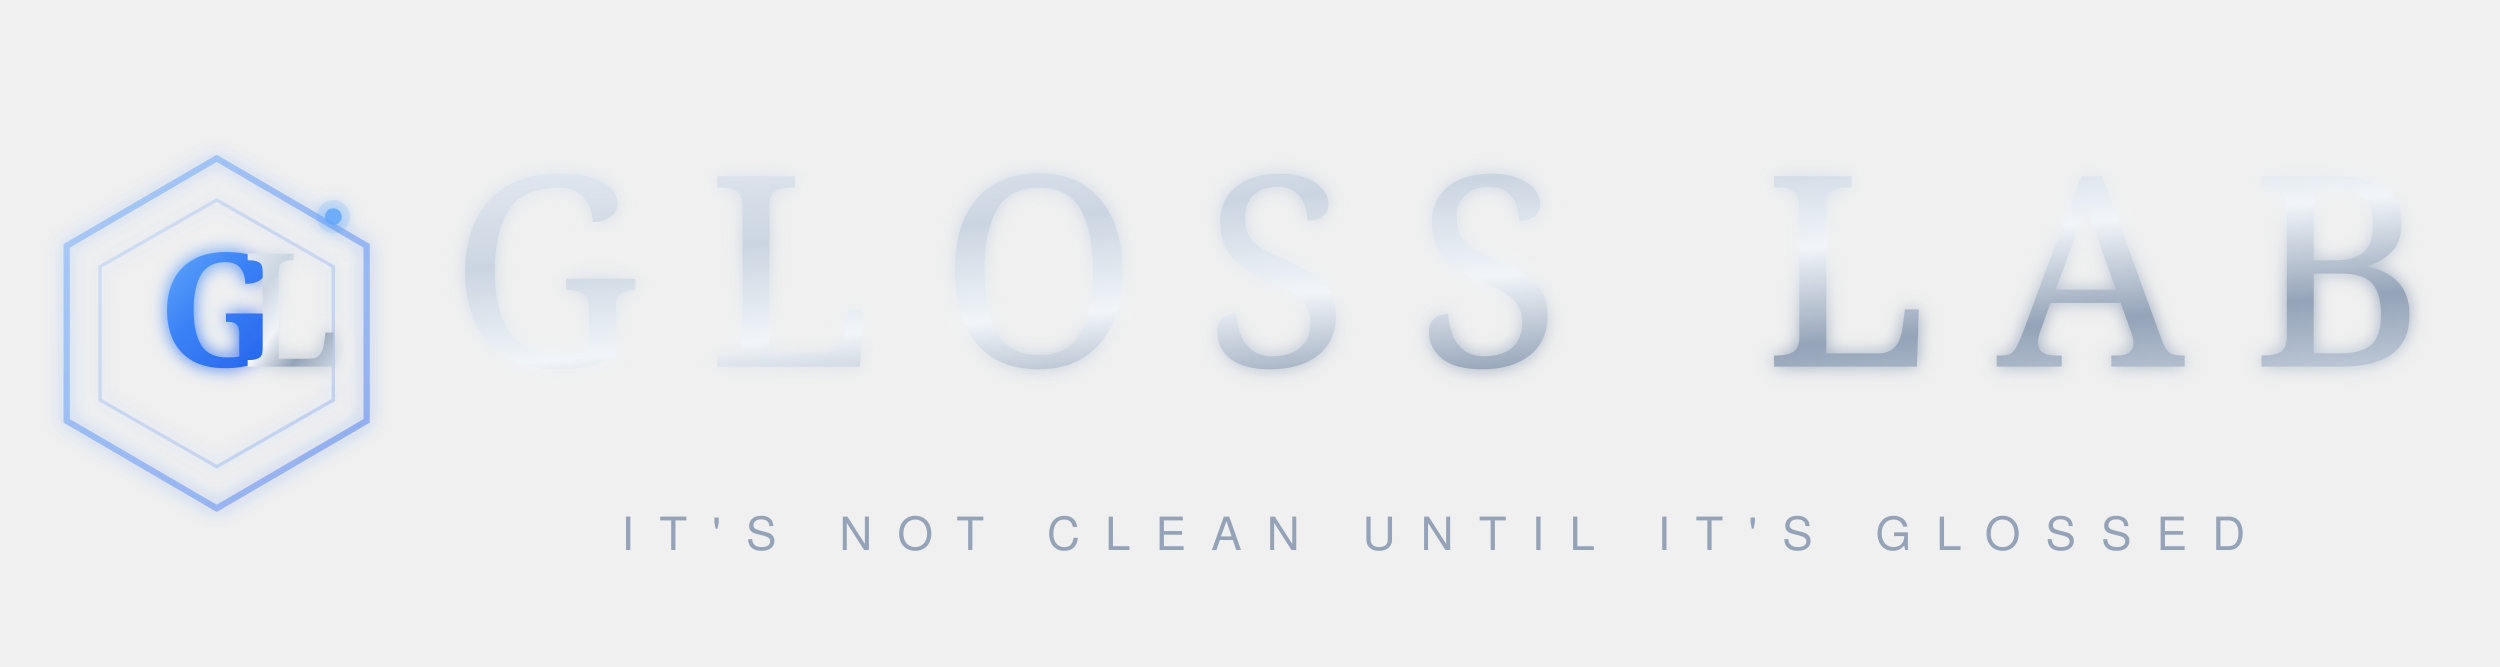
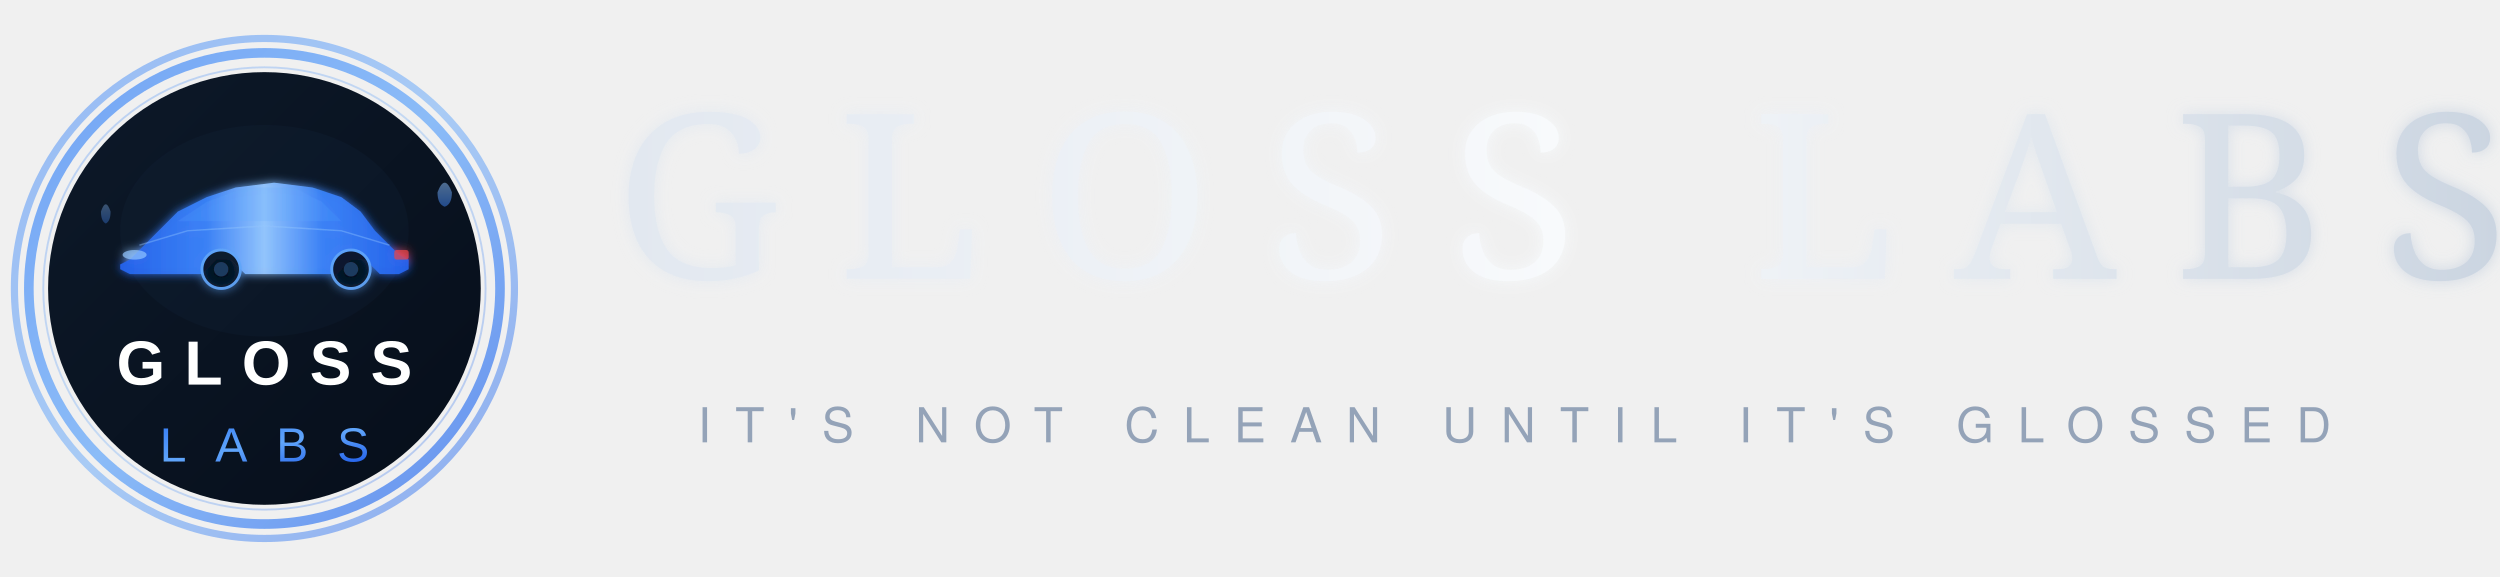
- <svg xmlns="http://www.w3.org/2000/svg" viewBox="0 0 600 160" width="600" height="160">
+ <svg xmlns="http://www.w3.org/2000/svg" viewBox="0 0 520 120" width="520" height="120">
  <defs>
-     <linearGradient id="chrome" x1="0%" y1="0%" x2="100%" y2="100%">
+     <linearGradient id="bgGrad" x1="0%" y1="0%" x2="100%" y2="100%">
+       <stop offset="0%" stop-color="#0D1929" />
+       <stop offset="100%" stop-color="#060E1A" />
+     </linearGradient>
+     <linearGradient id="carGrad" x1="0%" y1="0%" x2="100%" y2="0%">
+       <stop offset="0%" stop-color="#2563EB" />
+       <stop offset="30%" stop-color="#3B82F6" />
+       <stop offset="50%" stop-color="#93C5FD" />
+       <stop offset="70%" stop-color="#3B82F6" />
+       <stop offset="100%" stop-color="#2563EB" />
+     </linearGradient>
+     <linearGradient id="ringGrad" x1="0%" y1="0%" x2="100%" y2="100%">
+       <stop offset="0%" stop-color="#3B82F6" />
+       <stop offset="50%" stop-color="#60A5FA" />
+       <stop offset="100%" stop-color="#2563EB" />
+     </linearGradient>
+     <linearGradient id="textGrad" x1="0%" y1="0%" x2="100%" y2="0%">
      <stop offset="0%" stop-color="#E2E8F0" />
-       <stop offset="25%" stop-color="#CBD5E1" />
-       <stop offset="50%" stop-color="#F1F5F9" />
-       <stop offset="75%" stop-color="#94A3B8" />
+       <stop offset="50%" stop-color="#F8FAFC" />
      <stop offset="100%" stop-color="#CBD5E1" />
    </linearGradient>
    <linearGradient id="accentLine" x1="0%" y1="0%" x2="100%" y2="0%">
      <stop offset="0%" stop-color="#3B82F6" stop-opacity="0" />
-       <stop offset="20%" stop-color="#3B82F6" />
-       <stop offset="80%" stop-color="#60A5FA" />
+       <stop offset="15%" stop-color="#3B82F6" />
+       <stop offset="85%" stop-color="#60A5FA" />
      <stop offset="100%" stop-color="#60A5FA" stop-opacity="0" />
    </linearGradient>
-     <linearGradient id="glMonogram" x1="0%" y1="0%" x2="100%" y2="100%">
-       <stop offset="0%" stop-color="#60A5FA" />
-       <stop offset="40%" stop-color="#3B82F6" />
-       <stop offset="100%" stop-color="#2563EB" />
+     <linearGradient id="dropGrad" x1="0%" y1="0%" x2="0%" y2="100%">
+       <stop offset="0%" stop-color="#93C5FD" />
+       <stop offset="100%" stop-color="#3B82F6" />
    </linearGradient>
-     <filter id="softGlow" x="-10%" y="-10%" width="120%" height="120%">
-       <feGaussianBlur stdDeviation="2" result="blur" />
+     <filter id="glow">
+       <feGaussianBlur stdDeviation="1.5" result="blur" />
+       <feMerge>
+         <feMergeNode in="blur" />
+         <feMergeNode in="SourceGraphic" />
+       </feMerge>
+     </filter>
+     <filter id="carGlow">
+       <feGaussianBlur stdDeviation="1" result="blur" />
      <feMerge>
        <feMergeNode in="blur" />
        <feMergeNode in="SourceGraphic" />
      </feMerge>
    </filter>
  </defs>
-   <g transform="translate(52, 80)" filter="url(#softGlow)">
-     <path d="M0,-42 L36,-21 L36,21 L0,42 L-36,21 L-36,-21 Z" fill="none" stroke="url(#glMonogram)" stroke-width="1.5" opacity="0.4" />
-     <path d="M0,-32 L28,-16 L28,16 L0,32 L-28,16 L-28,-16 Z" fill="none" stroke="url(#glMonogram)" stroke-width="0.8" opacity="0.2" />
-     <text x="-14" y="8" fill="url(#glMonogram)" font-family="'Bodoni Moda', 'Didot', 'Bodoni MT', Georgia, serif" font-size="38" font-weight="700" letter-spacing="-2">G</text>
-     <text x="6" y="8" fill="url(#chrome)" font-family="'Bodoni Moda', 'Didot', 'Bodoni MT', Georgia, serif" font-size="38" font-weight="400" letter-spacing="-2">L</text>
-     <circle cx="28" cy="-28" r="2" fill="#60A5FA" opacity="0.8" />
-     <circle cx="28" cy="-28" r="4" fill="#60A5FA" opacity="0.15" />
+   <g transform="translate(55, 60)">
+     <circle cx="0" cy="0" r="52" fill="none" stroke="url(#ringGrad)" stroke-width="1.5" opacity="0.5" />
+     <circle cx="0" cy="0" r="49" fill="none" stroke="url(#ringGrad)" stroke-width="2" opacity="0.7" />
+     <circle cx="0" cy="0" r="46" fill="none" stroke="url(#ringGrad)" stroke-width="0.4" opacity="0.3" />
+     <circle cx="0" cy="0" r="45" fill="url(#bgGrad)" />
+     <ellipse cx="0" cy="-12" rx="30" ry="22" fill="#1E3A5F" opacity="0.1" />
+     <g transform="translate(0, -10)" filter="url(#carGlow)">
+       <path d="M-30,5 L-28,4 L-26,2 L-22,-2 L-18,-6 L-12,-9 L-6,-11 L2,-12 L10,-11 L16,-9 L20,-6 L23,-2 L26,1 L28,3 L30,4 L30,6 L28,7 L24,7 L21,4 L18,4 L15,7 L-4,7 L-7,4 L-10,4 L-13,7 L-17,7 L-28,7 L-30,6 Z" fill="url(#carGrad)" opacity="0.95" />
+       <path d="M-12,-8 L-4,-11 L6,-11 L12,-8 L16,-4 L-18,-4 Z" fill="#60A5FA" opacity="0.2" />
+       <path d="M-26,1 L-16,-2 L0,-3 L16,-2 L26,1" fill="none" stroke="#93C5FD" stroke-width="0.3" opacity="0.4" />
+       <circle cx="-9" cy="6" r="4" fill="#060E1A" stroke="#60A5FA" stroke-width="0.6" opacity="0.9" />
+       <circle cx="-9" cy="6" r="1.5" fill="#1E3A5F" />
+       <circle cx="18" cy="6" r="4" fill="#060E1A" stroke="#60A5FA" stroke-width="0.6" opacity="0.9" />
+       <circle cx="18" cy="6" r="1.5" fill="#1E3A5F" />
+       <ellipse cx="-27" cy="3" rx="2.5" ry="1" fill="#93C5FD" opacity="0.7" />
+       <rect x="27" y="2" width="3" height="2" rx="0.5" fill="#EF4444" opacity="0.7" />
+     </g>
+     <path d="M36,-20 Q37.5,-24 39,-20 Q39,-17.5 37.5,-17 Q36,-17.5 36,-20 Z" fill="url(#dropGrad)" opacity="0.5" />
+     <path d="M-34,-16 Q-33,-19 -32,-16 Q-32,-14 -33,-13.5 Q-34,-14 -34,-16 Z" fill="url(#dropGrad)" opacity="0.35" />
+     <text x="0" y="20" fill="white" text-anchor="middle" font-family="'Jost', 'Helvetica Neue', Arial, sans-serif" font-size="13" font-weight="800" letter-spacing="4">GLOSS</text>
+     <line x1="-25" y1="25" x2="25" y2="25" stroke="url(#ringGrad)" stroke-width="0.4" opacity="0.4" />
+     <text x="0" y="36" fill="url(#ringGrad)" text-anchor="middle" font-family="'Jost', 'Helvetica Neue', Arial, sans-serif" font-size="10" font-weight="300" letter-spacing="6">LABS</text>
  </g>
-   <text x="108" y="88" fill="url(#chrome)" font-family="'Bodoni Moda', 'Didot', 'Bodoni MT', 'Playfair Display', Georgia, serif" font-size="64" font-weight="400" letter-spacing="16" filter="url(#softGlow)">GLOSS LABS</text>
-   <line x1="112" y1="104" x2="575" y2="104" stroke="url(#accentLine)" stroke-width="0.7" />
-   <text x="344" y="132" fill="#94A3B8" font-family="'Jost', 'Helvetica Neue', sans-serif" font-size="11" font-weight="300" letter-spacing="6" text-anchor="middle">IT'S NOT CLEAN UNTIL IT'S GLOSSED</text>
+   <text x="128" y="58" fill="url(#textGrad)" font-family="'Bodoni Moda', 'Didot', Georgia, serif" font-size="48" font-weight="400" letter-spacing="12" filter="url(#glow)">GLOSS LABS</text>
+   <line x1="130" y1="72" x2="500" y2="72" stroke="url(#accentLine)" stroke-width="0.6" />
+   <text x="315" y="92" fill="#94A3B8" text-anchor="middle" font-family="'Jost', 'Helvetica Neue', sans-serif" font-size="10" font-weight="300" letter-spacing="5">IT'S NOT CLEAN UNTIL IT'S GLOSSED</text>
</svg>
